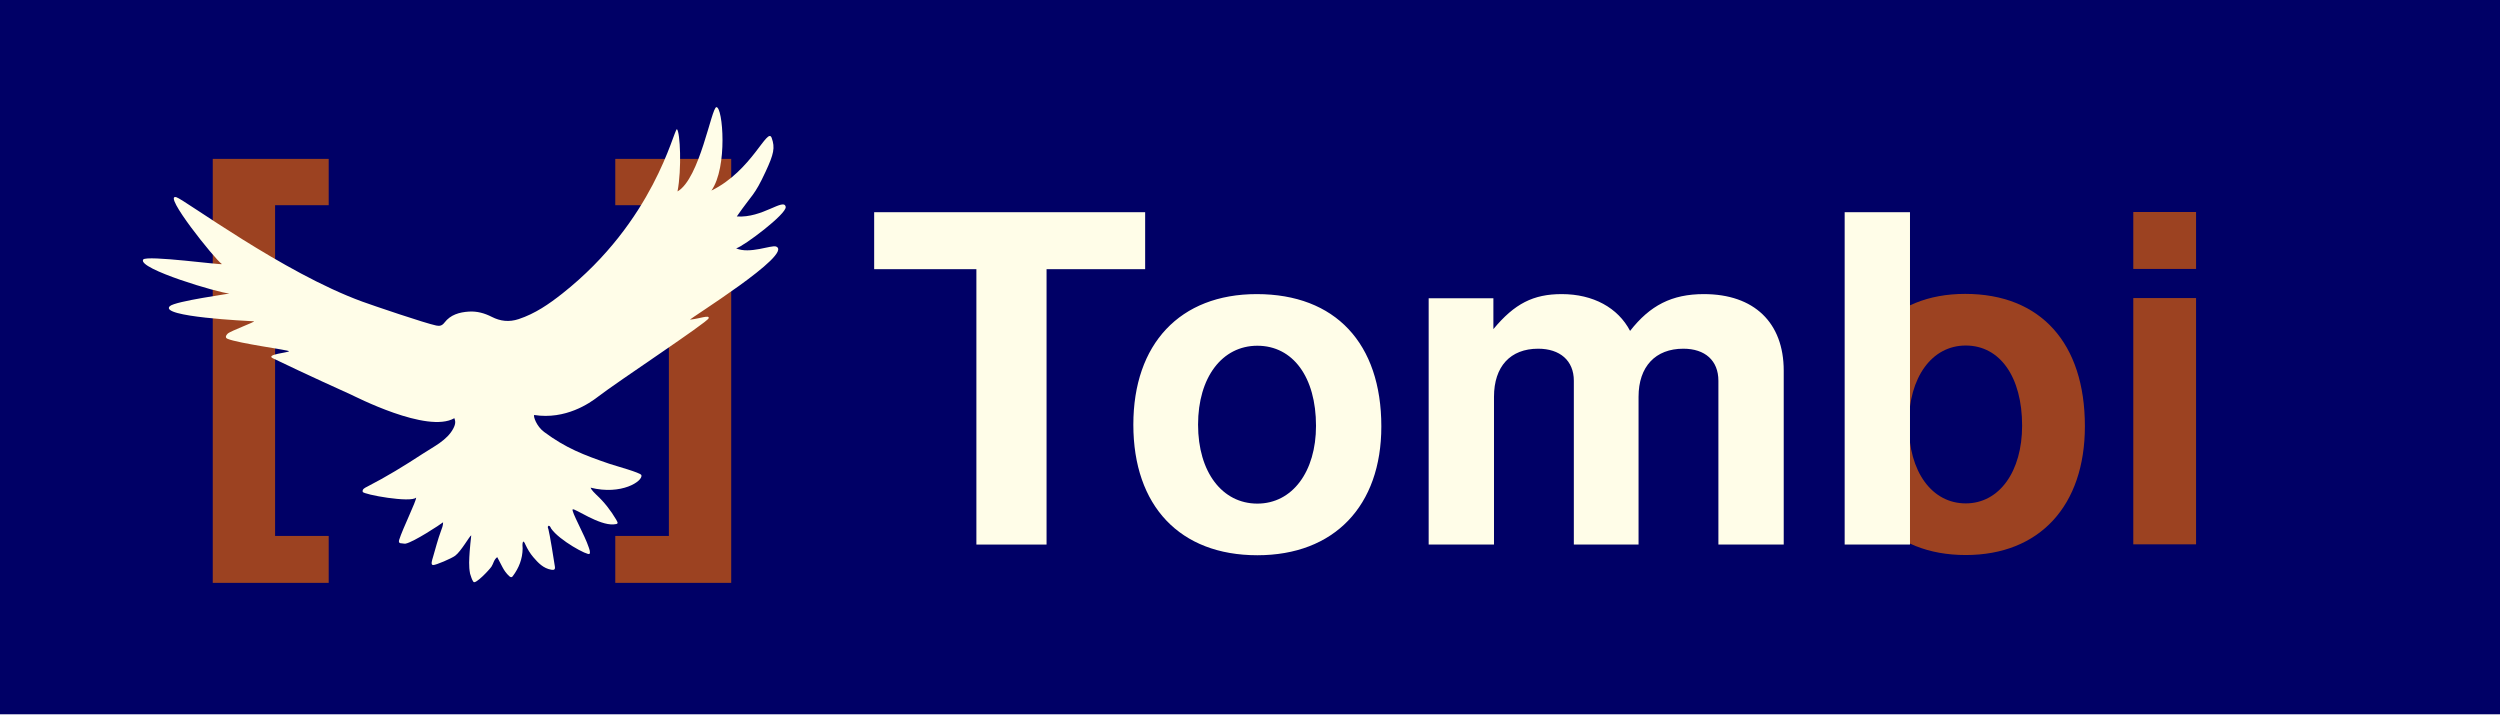
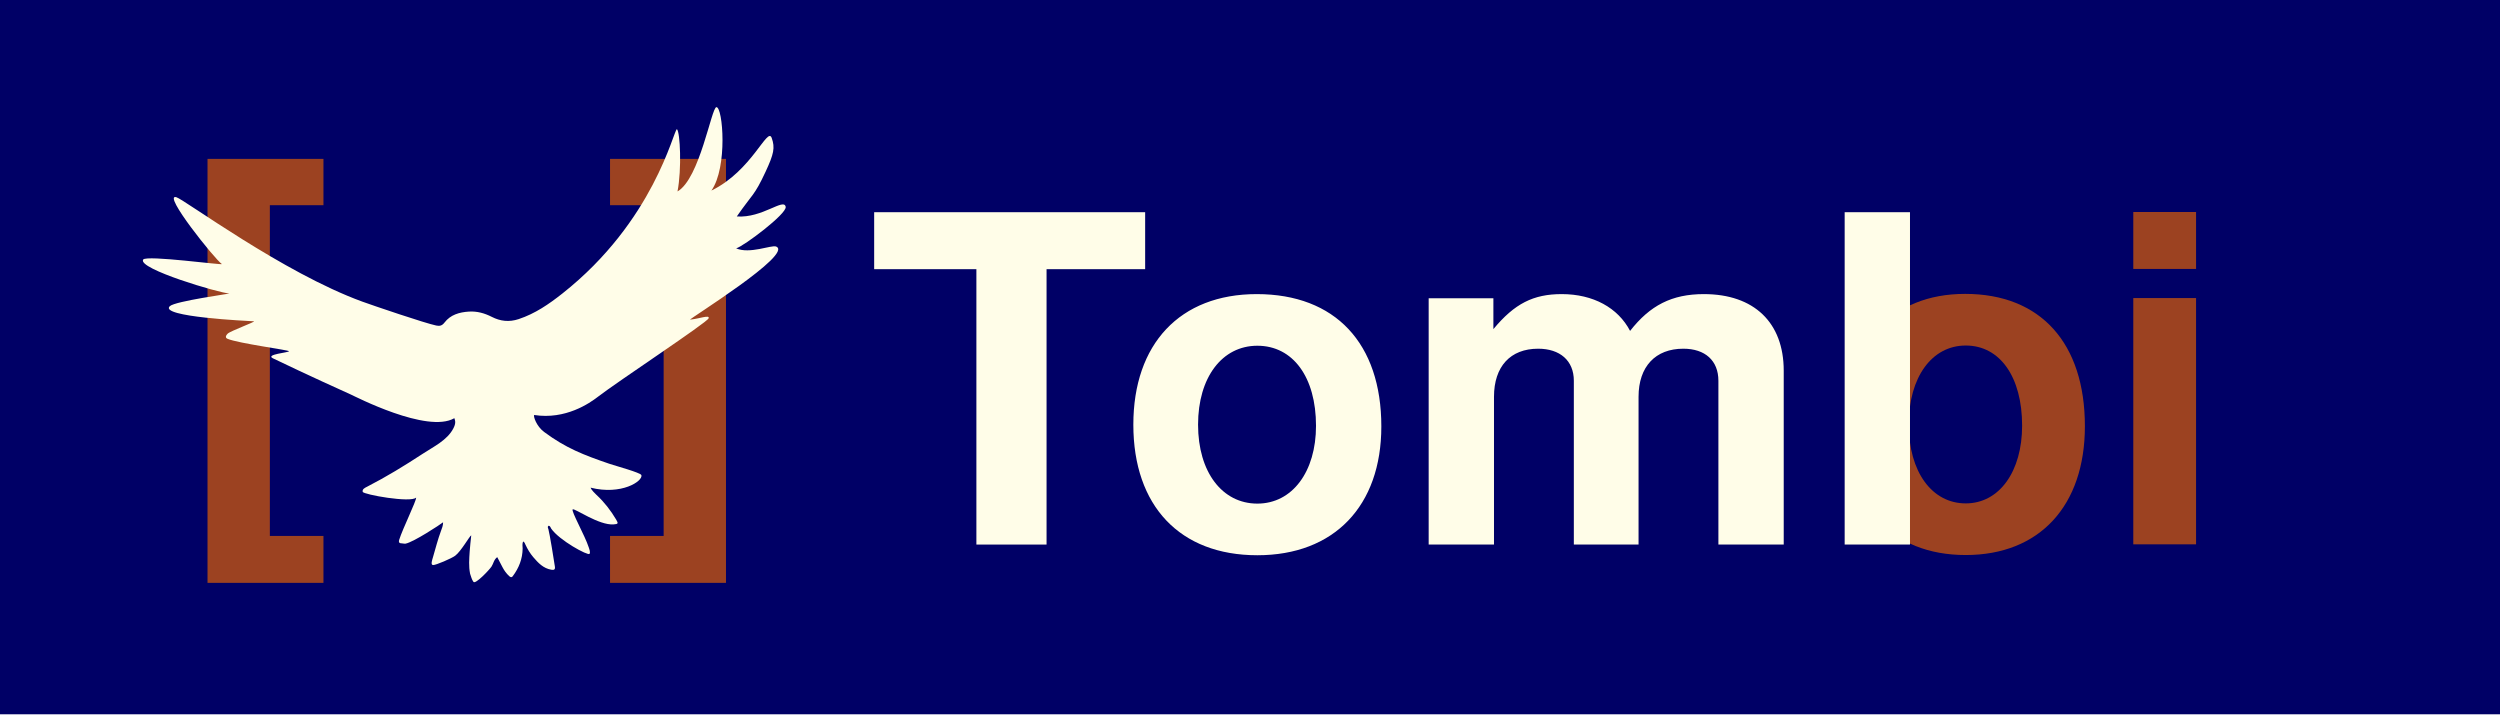
<svg xmlns="http://www.w3.org/2000/svg" width="100%" height="100%" viewBox="0 0 700 200" version="1.1" xml:space="preserve" style="fill-rule:evenodd;clip-rule:evenodd;stroke-linejoin:round;stroke-miterlimit:2;">
  <g transform="matrix(1.32364,0,0,0.858525,-2.51094,0.143586)">
    <rect x="1.897" y="-0.167" width="528.845" height="232.958" style="fill:rgb(0,0,102);" />
  </g>
  <g transform="matrix(1.00856,0,0,1.00856,81.9539,-3.20241)">
    <g transform="matrix(10.3281,0,0,10.5452,427.036,154.298)">
      <text x="0px" y="0px" style="font-family:'Helvetica-Bold', 'Helvetica';font-weight:700;font-size:12px;fill:rgb(156,66,33);">oi</text>
    </g>
    <g transform="matrix(10.7472,0,0,10.5452,159.584,154.358)">
      <g>
        <text x="0px" y="0px" style="font-family:'Helvetica-Bold', 'Helvetica';font-weight:700;font-size:12px;fill:rgb(255,253,232);">T</text>
        <g transform="matrix(1,0,0,1,6.445,0)">
          <text x="0px" y="0px" style="font-family:'Helvetica-Bold', 'Helvetica';font-weight:700;font-size:12px;fill:rgb(255,253,232);">oml</text>
        </g>
      </g>
    </g>
  </g>
-   <g transform="matrix(1.46675,0,0,1.46675,38.5129,9.6185)">
+   <g transform="matrix(1.46675,0,0,1.46675,37.0462,9.6185)">
    <g transform="matrix(7.61565,0,0,7.25469,8.28826,87.2519)">
      <text x="0px" y="0px" style="font-family:'Helvetica-Bold', 'Helvetica';font-weight:700;font-size:12px;fill:rgb(156,66,33);">[  ]</text>
    </g>
-     <g transform="matrix(0.136729,0,0,0.136729,-8.28703,-5.56388)">
+     <g transform="matrix(0.136729,0,0,0.136729,-7.28703,-5.56388)">
      <path d="M524.898,793.744C522.809,783.244 523.687,773.083 524.303,762.958C524.761,755.434 525.737,747.942 526.513,740.123C524.155,741.133 512.485,762.295 504.072,768.641C499.287,772.251 477.066,781.902 473.159,781.646C469.494,781.405 471.924,774.612 473.053,770.757C476.675,758.392 479.788,746.036 484.253,734.006C485.631,730.295 487.227,726.608 487.211,721.925C483.62,724.906 445.991,749.614 434.892,751.739C433.021,752.097 430.958,751.303 428.982,751.291C425.495,751.27 425.045,749.147 425.843,746.594C430.879,730.479 449.89,692.263 449.572,687.433C442.363,695.151 375.923,683.208 374.972,679.435C373.985,675.522 378.31,673.698 381.332,672.148C408.052,658.443 433.607,642.757 458.698,626.334C474.21,616.181 492.819,607.411 501.438,591.047C505.208,583.89 504.315,580.446 502.946,576.591C465.3,598.576 363.219,545.655 358.256,543.488C352.353,540.911 294.562,514.701 249.714,493.055C238.088,487.444 272.389,484.969 272.026,483.066C271.723,481.476 201.144,472.107 186.208,465.751C182.003,463.962 184.664,460.354 186.423,458.594C190.18,454.835 226.704,441.542 223.001,441.321C215.362,440.867 89.92,435.172 105.652,420.219C113.129,413.111 191.89,402.569 188.582,402.453C175.085,401.981 60.262,368.003 68.441,355.155C72.694,348.473 181.659,363.557 178.257,361.329C168.87,355.18 94.258,262.096 114.76,268.065C126.166,271.385 263.821,373.557 374.383,413.842C389.178,419.232 462.36,444.131 477.712,447.252C482.492,448.223 485.77,447.52 489.162,443.09C497.558,432.127 509.923,428.637 523.131,427.776C534.559,427.03 545.073,429.967 555.299,435.184C567.18,441.246 579.362,442.69 592.751,438.248C615.735,430.623 635.066,417.287 653.662,402.6C781.851,301.351 808.633,175.194 813.663,173.037C818.229,177.079 820.544,228.917 814.489,260.007C845.634,242.243 861.939,142.417 868.824,142.322C877.819,142.199 884.814,226.354 861.806,258.807C918.423,231.313 940.146,168.995 945.986,185.267C950.929,199.041 948.908,207.801 937.559,232.281C921.54,266.833 919.117,263.302 897.291,294.936C933.023,297.545 963.354,268.366 965.537,281.608C967.136,291.299 906.754,336.744 896.354,339.488C915.201,347.772 945.614,334.497 952.028,336.9C978.279,346.738 828.343,439.37 832.112,439C845.127,437.721 859.845,431.753 857.918,437.162C855.817,443.061 730.724,525.523 703.047,546.937C692.023,555.466 658.249,579.028 614.317,572.138C613.085,574.046 617.433,587.769 628.264,595.825C658.575,618.371 683.512,627.973 719.249,640.211C728.191,643.273 763.228,652.677 764.106,656.146C766.252,664.618 736.131,684.362 693.207,673.608C693.896,676.503 699.599,682.057 701.264,683.593C712.258,693.733 721.287,705.427 728.894,718.256C732.136,723.723 731.601,724.37 725.363,724.874C704.916,726.526 670.695,701.958 668.16,703.884C665.531,705.882 685.162,740.213 690.605,757.081C691.572,760.078 693.115,763.957 691.618,766.046C689.565,768.914 649.297,747.118 638.104,730.716C637.124,729.279 636.933,727.145 634.713,726.705C632.39,728.138 633.775,729.935 634.238,731.557C635.927,737.48 642.203,776.101 643.323,784.003C643.885,787.965 642.088,788.816 638.35,788.185C627.101,786.286 619.982,778.621 613.101,770.597C608.63,765.382 605.169,759.497 602.243,753.288C601.498,751.705 601.091,749.834 599.056,748.702C597.324,752.085 598.304,755.448 598.264,758.641C598.082,773.092 593.064,785.752 584.494,797.176C582.729,799.529 580.961,798.447 579.431,797.032C575.606,793.496 572.568,789.336 570.169,784.708C567.74,780.022 565.287,775.348 562.804,770.591C557.948,774.139 557.565,779.745 554.72,783.907C551.38,788.794 532.387,808.807 529.635,805.167C527.181,801.923 526.401,797.888 524.898,793.744" style="fill:rgb(255,253,232);fill-rule:nonzero;" />
    </g>
  </g>
</svg>
